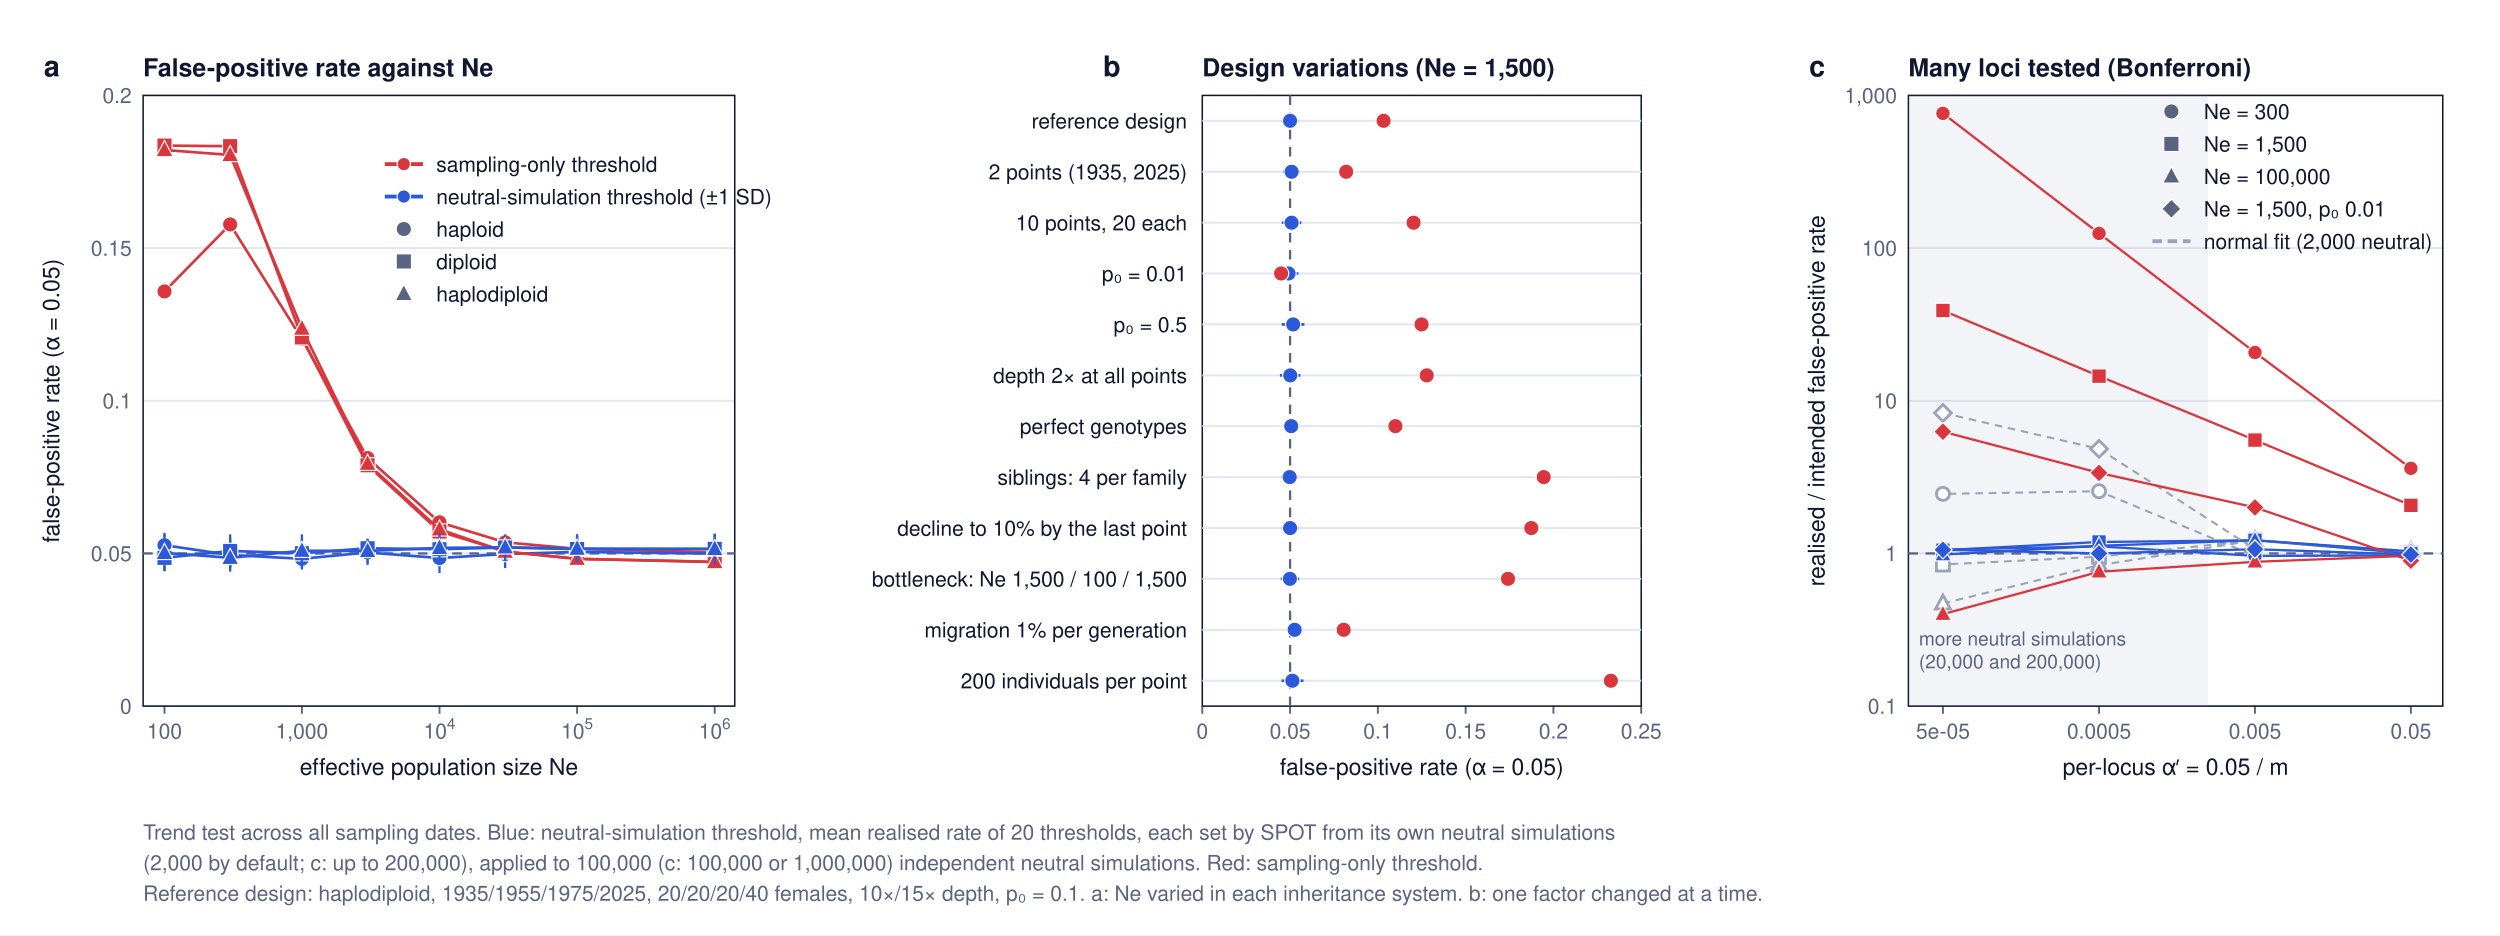
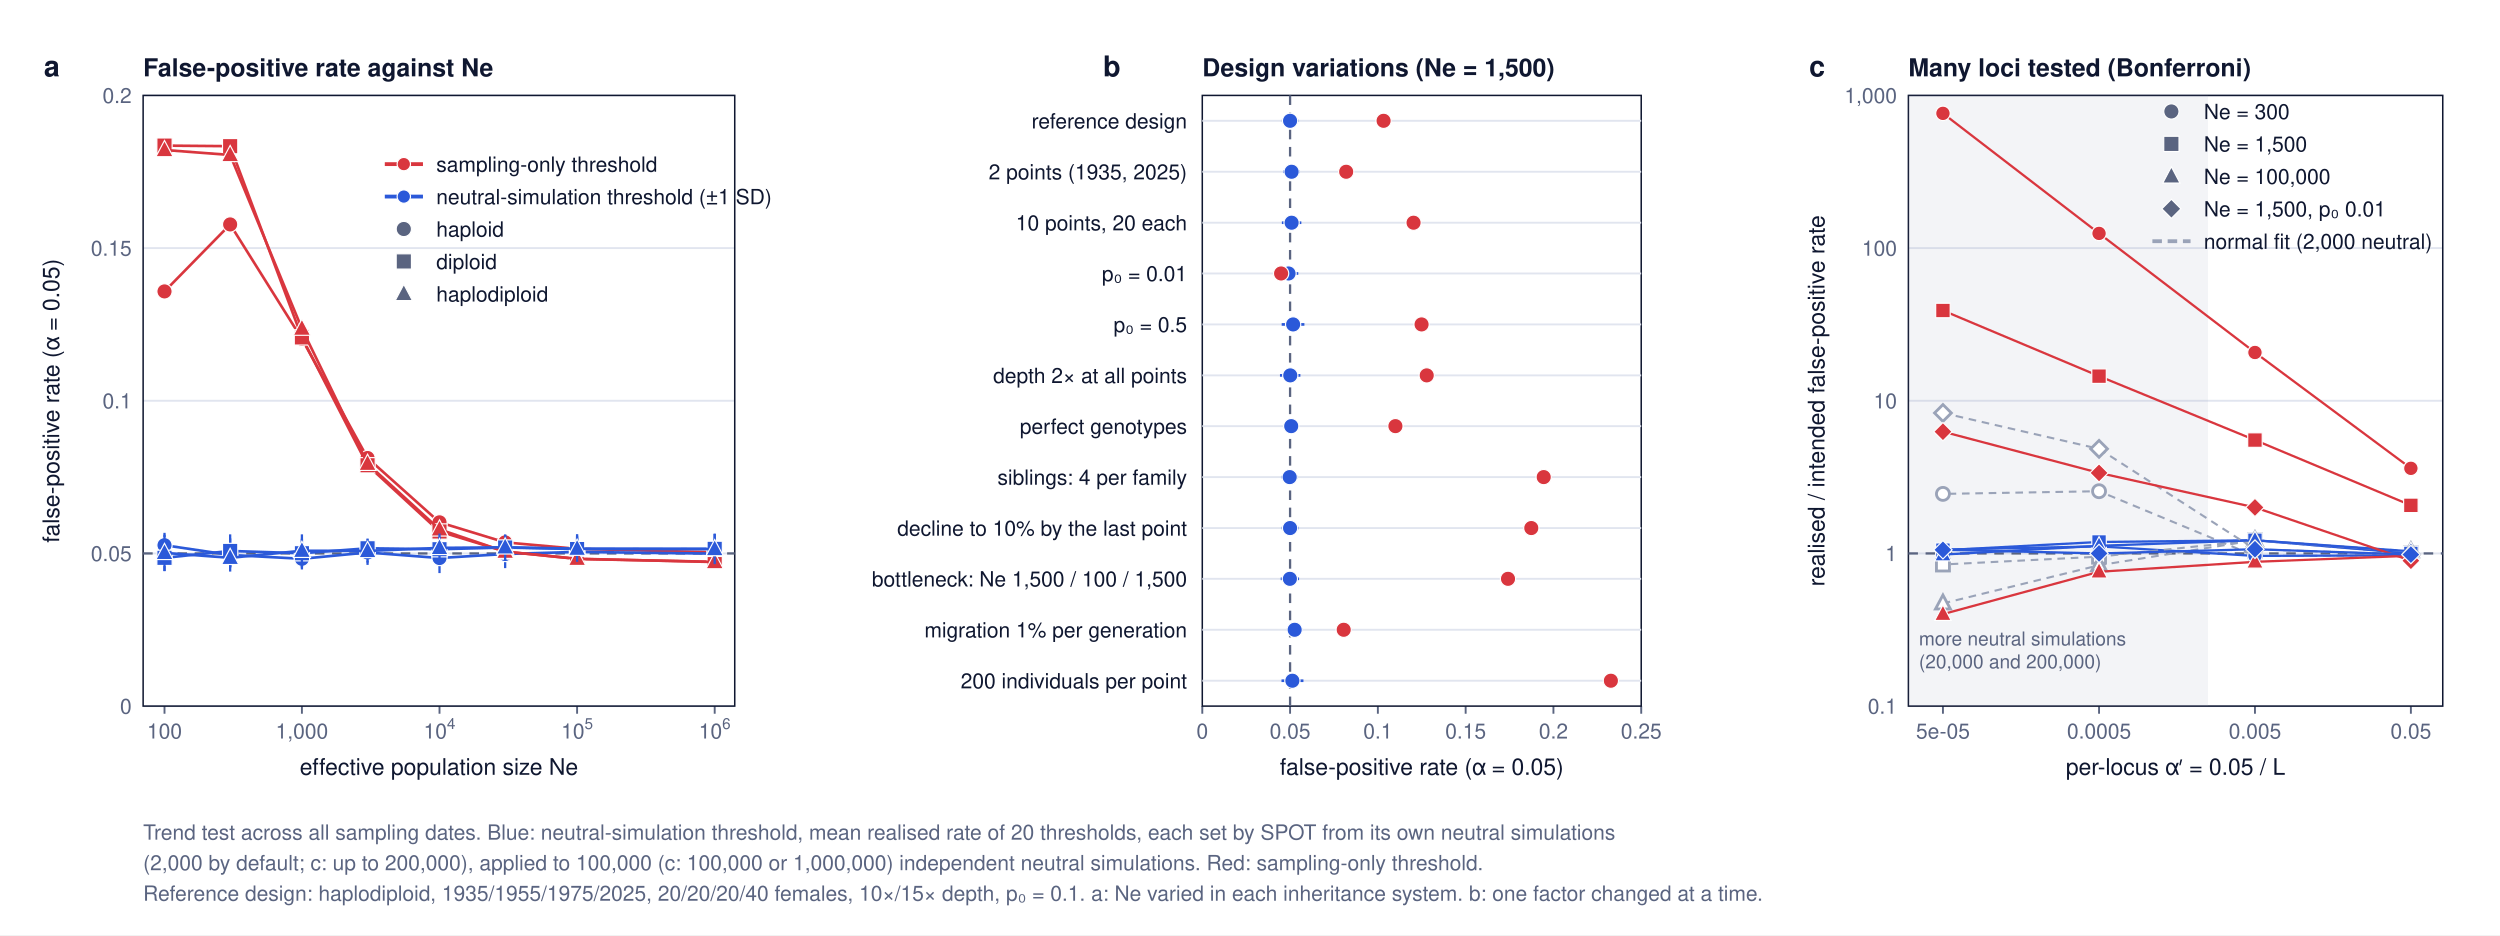
<svg xmlns="http://www.w3.org/2000/svg" width="1310" height="490" viewBox="0 0 1310 490" font-family="Helvetica,Arial,sans-serif">
  <defs>
    <g id="m0">
      <circle r="4" fill="#D9363E" stroke="#fff" stroke-width="0.6" />
    </g>
    <g id="m1">
      <circle r="4" fill="#2B59D9" stroke="#fff" stroke-width="0.6" />
    </g>
    <g id="m2">
      <rect x="-4" y="-4" width="8" height="8" fill="#D9363E" stroke="#fff" stroke-width="0.6" />
    </g>
    <g id="m3">
      <rect x="-4" y="-4" width="8" height="8" fill="#2B59D9" stroke="#fff" stroke-width="0.6" />
    </g>
    <g id="m4">
      <path d="M0 -5L4.5 3.5H-4.5Z" fill="#D9363E" stroke="#fff" stroke-width="0.6" />
    </g>
    <g id="m5">
      <path d="M0 -5L4.5 3.5H-4.5Z" fill="#2B59D9" stroke="#fff" stroke-width="0.6" />
    </g>
    <g id="m6">
      <circle r="3.5" fill="#D9363E" stroke="#fff" stroke-width="0.6" />
    </g>
    <g id="m7">
      <circle r="3.5" fill="#2B59D9" stroke="#fff" stroke-width="0.6" />
    </g>
    <g id="m8">
      <circle r="4" fill="#5A6480" stroke="#fff" stroke-width="0.6" />
    </g>
    <g id="m9">
      <rect x="-4" y="-4" width="8" height="8" fill="#5A6480" stroke="#fff" stroke-width="0.6" />
    </g>
    <g id="m10">
      <path d="M0 -5L4.5 3.5H-4.5Z" fill="#5A6480" stroke="#fff" stroke-width="0.6" />
    </g>
    <g id="m11">
      <circle r="3.4" fill="#fff" stroke="#9AA3B8" stroke-width="1.5" />
    </g>
    <g id="m12">
      <circle r="3.8" fill="#D9363E" stroke="#fff" stroke-width="0.6" />
    </g>
    <g id="m13">
      <circle r="3.8" fill="#2B59D9" stroke="#fff" stroke-width="0.6" />
    </g>
    <g id="m14">
      <rect x="-3.4" y="-3.4" width="6.8" height="6.8" fill="#fff" stroke="#9AA3B8" stroke-width="1.5" />
    </g>
    <g id="m15">
      <rect x="-3.8" y="-3.8" width="7.6" height="7.6" fill="#D9363E" stroke="#fff" stroke-width="0.6" />
    </g>
    <g id="m16">
      <rect x="-3.8" y="-3.8" width="7.6" height="7.6" fill="#2B59D9" stroke="#fff" stroke-width="0.6" />
    </g>
    <g id="m17">
      <path d="M0 -4.4L3.9 2.9H-3.9Z" fill="#fff" stroke="#9AA3B8" stroke-width="1.5" />
    </g>
    <g id="m18">
      <path d="M0 -4.8L4.3 3.3H-4.3Z" fill="#D9363E" stroke="#fff" stroke-width="0.6" />
    </g>
    <g id="m19">
      <path d="M0 -4.8L4.3 3.3H-4.3Z" fill="#2B59D9" stroke="#fff" stroke-width="0.6" />
    </g>
    <g id="m20">
      <path d="M0 -4.4L4.4 0L0 4.4L-4.4 0Z" fill="#fff" stroke="#9AA3B8" stroke-width="1.5" />
    </g>
    <g id="m21">
      <path d="M0 -4.8L4.8 0L0 4.8L-4.8 0Z" fill="#D9363E" stroke="#fff" stroke-width="0.6" />
    </g>
    <g id="m22">
      <path d="M0 -4.8L4.8 0L0 4.8L-4.8 0Z" fill="#2B59D9" stroke="#fff" stroke-width="0.6" />
    </g>
    <g id="m23">
      <path d="M0 -5L5 0L0 5L-5 0Z" fill="#5A6480" stroke="#fff" stroke-width="0.6" />
    </g>
  </defs>
  <rect width="1310" height="490" fill="#fff" />
  <text x="75.0" y="40.0" font-size="13" text-anchor="start" fill="#0F1730" font-weight="600">False-positive rate against Ne</text>
  <text x="23.0" y="40.0" font-size="15" text-anchor="start" fill="#0F1730" font-weight="700">a</text>
  <line x1="75" x2="385" y1="370.0" y2="370.0" stroke="#E1E5EF" />
  <text x="69" y="374.0" font-size="11" text-anchor="end" fill="#5A6480">0</text>
  <line x1="75" x2="385" y1="290.0" y2="290.0" stroke="#E1E5EF" />
  <text x="69" y="294.0" font-size="11" text-anchor="end" fill="#5A6480">0.05</text>
  <line x1="75" x2="385" y1="210.0" y2="210.0" stroke="#E1E5EF" />
  <text x="69" y="214.0" font-size="11" text-anchor="end" fill="#5A6480">0.1</text>
  <line x1="75" x2="385" y1="130.0" y2="130.0" stroke="#E1E5EF" />
  <text x="69" y="134.0" font-size="11" text-anchor="end" fill="#5A6480">0.15</text>
  <line x1="75" x2="385" y1="50.0" y2="50.0" stroke="#E1E5EF" />
  <text x="69" y="54.0" font-size="11" text-anchor="end" fill="#5A6480">0.2</text>
  <line x1="86.2" x2="86.2" y1="370" y2="374" stroke="#5A6480" />
  <text x="86.2" y="387" font-size="11" text-anchor="middle" fill="#5A6480">100</text>
  <line x1="158.2" x2="158.2" y1="370" y2="374" stroke="#5A6480" />
  <text x="158.2" y="387" font-size="11" text-anchor="middle" fill="#5A6480">1,000</text>
  <line x1="230.3" x2="230.3" y1="370" y2="374" stroke="#5A6480" />
  <text x="230.3" y="387" font-size="11" text-anchor="middle" fill="#5A6480">10<tspan dy="-5" font-size="8">4</tspan>
  </text>
  <line x1="302.4" x2="302.4" y1="370" y2="374" stroke="#5A6480" />
  <text x="302.4" y="387" font-size="11" text-anchor="middle" fill="#5A6480">10<tspan dy="-5" font-size="8">5</tspan>
  </text>
  <line x1="374.5" x2="374.5" y1="370" y2="374" stroke="#5A6480" />
  <text x="374.5" y="387" font-size="11" text-anchor="middle" fill="#5A6480">10<tspan dy="-5" font-size="8">6</tspan>
  </text>
  <rect x="75" y="50" width="310" height="320" fill="none" stroke="#0F1730" stroke-width=".8" />
  <text x="230.0" y="406.0" font-size="12" text-anchor="middle" fill="#0F1730">effective population size Ne</text>
  <text x="31.0" y="210.0" font-size="12" text-anchor="middle" fill="#0F1730" transform="rotate(-90 31.0 210.0)">false-positive rate (α = 0.05)</text>
  <path d="M75.0 290.0L385.0 290.0" fill="none" stroke="#5A6480" stroke-width="1.2" stroke-dasharray="5 4" stroke-opacity="1" />
  <path d="M86.2 152.7L120.6 117.6L158.2 177.6L192.6 240.0L230.3 273.7L264.7 284.2L302.4 287.6L374.5 289.4" fill="none" stroke="#D9363E" stroke-width="1.4" stroke-opacity="1" />
  <use href="#m0" x="86.2" y="152.7" />
  <use href="#m0" x="120.6" y="117.6" />
  <use href="#m0" x="158.2" y="177.6" />
  <use href="#m0" x="192.6" y="240.0" />
  <use href="#m0" x="230.3" y="273.7" />
  <use href="#m0" x="264.7" y="284.2" />
  <use href="#m0" x="302.4" y="287.6" />
  <use href="#m0" x="374.5" y="289.4" />
  <line x1="86.2" x2="86.2" y1="292.2" y2="279.2" stroke="#2B59D9" stroke-width="1.2" />
  <line x1="120.6" x2="120.6" y1="299.5" y2="282.1" stroke="#2B59D9" stroke-width="1.2" />
  <line x1="158.2" x2="158.2" y1="298.4" y2="287.1" stroke="#2B59D9" stroke-width="1.2" />
  <line x1="192.6" x2="192.6" y1="296.0" y2="283.0" stroke="#2B59D9" stroke-width="1.2" />
  <line x1="230.3" x2="230.3" y1="300.3" y2="284.5" stroke="#2B59D9" stroke-width="1.2" />
  <line x1="264.7" x2="264.7" y1="297.7" y2="282.9" stroke="#2B59D9" stroke-width="1.2" />
  <line x1="302.4" x2="302.4" y1="296.7" y2="281.7" stroke="#2B59D9" stroke-width="1.2" />
  <line x1="374.5" x2="374.5" y1="297.4" y2="282.8" stroke="#2B59D9" stroke-width="1.2" />
  <path d="M86.2 285.7L120.6 290.8L158.2 292.8L192.6 289.5L230.3 292.4L264.7 290.3L302.4 289.2L374.5 290.1" fill="none" stroke="#2B59D9" stroke-width="1.4" stroke-opacity="1" />
  <use href="#m1" x="86.2" y="285.7" />
  <use href="#m1" x="120.6" y="290.8" />
  <use href="#m1" x="158.2" y="292.8" />
  <use href="#m1" x="192.6" y="289.5" />
  <use href="#m1" x="230.3" y="292.4" />
  <use href="#m1" x="264.7" y="290.3" />
  <use href="#m1" x="302.4" y="289.2" />
  <use href="#m1" x="374.5" y="290.1" />
  <path d="M86.2 76.3L120.6 76.6L158.2 176.8L192.6 243.8L230.3 278.5L264.7 289.0L302.4 292.9L374.5 294.4" fill="none" stroke="#D9363E" stroke-width="1.4" stroke-opacity="1" />
  <use href="#m2" x="86.2" y="76.3" />
  <use href="#m2" x="120.6" y="76.6" />
  <use href="#m2" x="158.2" y="176.8" />
  <use href="#m2" x="192.6" y="243.8" />
  <use href="#m2" x="230.3" y="278.5" />
  <use href="#m2" x="264.7" y="289.0" />
  <use href="#m2" x="302.4" y="292.9" />
  <use href="#m2" x="374.5" y="294.4" />
  <line x1="86.2" x2="86.2" y1="299.3" y2="285.3" stroke="#2B59D9" stroke-width="1.2" />
  <line x1="120.6" x2="120.6" y1="297.4" y2="280.0" stroke="#2B59D9" stroke-width="1.2" />
  <line x1="158.2" x2="158.2" y1="297.4" y2="282.3" stroke="#2B59D9" stroke-width="1.2" />
  <line x1="192.6" x2="192.6" y1="292.4" y2="282.2" stroke="#2B59D9" stroke-width="1.2" />
  <line x1="230.3" x2="230.3" y1="294.9" y2="280.8" stroke="#2B59D9" stroke-width="1.2" />
  <line x1="264.7" x2="264.7" y1="293.6" y2="280.2" stroke="#2B59D9" stroke-width="1.2" />
  <line x1="302.4" x2="302.4" y1="295.4" y2="279.9" stroke="#2B59D9" stroke-width="1.2" />
  <line x1="374.5" x2="374.5" y1="295.6" y2="279.6" stroke="#2B59D9" stroke-width="1.2" />
  <path d="M86.2 292.3L120.6 288.7L158.2 289.9L192.6 287.3L230.3 287.8L264.7 286.9L302.4 287.7L374.5 287.6" fill="none" stroke="#2B59D9" stroke-width="1.4" stroke-opacity="1" />
  <use href="#m3" x="86.2" y="292.3" />
  <use href="#m3" x="120.6" y="288.7" />
  <use href="#m3" x="158.2" y="289.9" />
  <use href="#m3" x="192.6" y="287.3" />
  <use href="#m3" x="230.3" y="287.8" />
  <use href="#m3" x="264.7" y="286.9" />
  <use href="#m3" x="302.4" y="287.7" />
  <use href="#m3" x="374.5" y="287.6" />
  <path d="M86.2 78.6L120.6 81.2L158.2 172.2L192.6 243.0L230.3 277.4L264.7 289.1L302.4 292.8L374.5 294.5" fill="none" stroke="#D9363E" stroke-width="1.4" stroke-opacity="1" />
  <use href="#m4" x="86.2" y="78.6" />
  <use href="#m4" x="120.6" y="81.2" />
  <use href="#m4" x="158.2" y="172.2" />
  <use href="#m4" x="192.6" y="243.0" />
  <use href="#m4" x="230.3" y="277.4" />
  <use href="#m4" x="264.7" y="289.1" />
  <use href="#m4" x="302.4" y="292.8" />
  <use href="#m4" x="374.5" y="294.5" />
  <line x1="86.2" x2="86.2" y1="299.2" y2="280.2" stroke="#2B59D9" stroke-width="1.2" />
  <line x1="120.6" x2="120.6" y1="297.2" y2="287.4" stroke="#2B59D9" stroke-width="1.2" />
  <line x1="158.2" x2="158.2" y1="297.2" y2="280.0" stroke="#2B59D9" stroke-width="1.2" />
  <line x1="192.6" x2="192.6" y1="294.8" y2="282.7" stroke="#2B59D9" stroke-width="1.2" />
  <line x1="230.3" x2="230.3" y1="294.6" y2="279.6" stroke="#2B59D9" stroke-width="1.2" />
  <line x1="264.7" x2="264.7" y1="293.5" y2="280.1" stroke="#2B59D9" stroke-width="1.2" />
  <line x1="302.4" x2="302.4" y1="294.4" y2="280.7" stroke="#2B59D9" stroke-width="1.2" />
  <line x1="374.5" x2="374.5" y1="295.6" y2="279.8" stroke="#2B59D9" stroke-width="1.2" />
  <path d="M86.2 289.7L120.6 292.3L158.2 288.6L192.6 288.7L230.3 287.1L264.7 286.8L302.4 287.5L374.5 287.7" fill="none" stroke="#2B59D9" stroke-width="1.4" stroke-opacity="1" />
  <use href="#m5" x="86.2" y="289.7" />
  <use href="#m5" x="120.6" y="292.3" />
  <use href="#m5" x="158.2" y="288.6" />
  <use href="#m5" x="192.6" y="288.7" />
  <use href="#m5" x="230.3" y="287.1" />
  <use href="#m5" x="264.7" y="286.8" />
  <use href="#m5" x="302.4" y="287.5" />
  <use href="#m5" x="374.5" y="287.7" />
  <line x1="201.634" x2="221.634" y1="86" y2="86" stroke="#D9363E" stroke-width="2" />
  <use href="#m6" x="211.6" y="86.0" />
  <text x="228.6" y="90.0" font-size="11" text-anchor="start" fill="#0F1730">sampling-only threshold</text>
  <line x1="201.634" x2="221.634" y1="103" y2="103" stroke="#2B59D9" stroke-width="2" />
  <use href="#m7" x="211.6" y="103.0" />
  <text x="228.6" y="107.0" font-size="11" text-anchor="start" fill="#0F1730">neutral-simulation threshold (±1 SD)</text>
  <use href="#m8" x="211.6" y="120.0" />
  <text x="228.6" y="124.0" font-size="11" text-anchor="start" fill="#0F1730">haploid</text>
  <use href="#m9" x="211.6" y="137.0" />
  <text x="228.6" y="141.0" font-size="11" text-anchor="start" fill="#0F1730">diploid</text>
  <use href="#m10" x="211.6" y="154.0" />
  <text x="228.6" y="158.0" font-size="11" text-anchor="start" fill="#0F1730">haplodiploid</text>
  <text x="630.0" y="40.0" font-size="13" text-anchor="start" fill="#0F1730" font-weight="600">Design variations (Ne = 1,500)</text>
  <text x="578.0" y="40.0" font-size="15" text-anchor="start" fill="#0F1730" font-weight="700">b</text>
  <line x1="630.0" x2="630.0" y1="370" y2="374" stroke="#5A6480" />
  <text x="630.0" y="387" font-size="11" text-anchor="middle" fill="#5A6480">0</text>
  <line x1="676.0" x2="676.0" y1="370" y2="374" stroke="#5A6480" />
  <text x="676.0" y="387" font-size="11" text-anchor="middle" fill="#5A6480">0.05</text>
  <line x1="722.0" x2="722.0" y1="370" y2="374" stroke="#5A6480" />
  <text x="722.0" y="387" font-size="11" text-anchor="middle" fill="#5A6480">0.1</text>
  <line x1="768.0" x2="768.0" y1="370" y2="374" stroke="#5A6480" />
  <text x="768.0" y="387" font-size="11" text-anchor="middle" fill="#5A6480">0.15</text>
  <line x1="814.0" x2="814.0" y1="370" y2="374" stroke="#5A6480" />
  <text x="814.0" y="387" font-size="11" text-anchor="middle" fill="#5A6480">0.2</text>
  <line x1="860.0" x2="860.0" y1="370" y2="374" stroke="#5A6480" />
  <text x="860.0" y="387" font-size="11" text-anchor="middle" fill="#5A6480">0.25</text>
  <rect x="630" y="50" width="230" height="320" fill="none" stroke="#0F1730" stroke-width=".8" />
  <text x="745.0" y="406.0" font-size="12" text-anchor="middle" fill="#0F1730">false-positive rate (α = 0.05)</text>
  <path d="M676.0 370.0L676.0 50.0" fill="none" stroke="#5A6480" stroke-width="1.2" stroke-dasharray="5 4" stroke-opacity="1" />
  <line x1="630" x2="860" y1="63.3" y2="63.3" stroke="#E1E5EF" />
  <text x="622.0" y="67.3" font-size="11" text-anchor="end" fill="#0F1730">reference design</text>
  <line x1="671.7" x2="680.3" y1="63.3" y2="63.3" stroke="#2B59D9" stroke-width="1.4" />
  <use href="#m1" x="676.0" y="63.3" />
  <use href="#m0" x="725.0" y="63.3" />
  <line x1="630" x2="860" y1="90.0" y2="90.0" stroke="#E1E5EF" />
  <text x="622.0" y="94.0" font-size="11" text-anchor="end" fill="#0F1730">2 points (1935, 2025)</text>
  <line x1="672.3" x2="681.2" y1="90.0" y2="90.0" stroke="#2B59D9" stroke-width="1.4" />
  <use href="#m1" x="676.8" y="90.0" />
  <use href="#m0" x="705.4" y="90.0" />
  <line x1="630" x2="860" y1="116.7" y2="116.7" stroke="#E1E5EF" />
  <text x="622.0" y="120.7" font-size="11" text-anchor="end" fill="#0F1730">10 points, 20 each</text>
  <line x1="671.7" x2="681.9" y1="116.7" y2="116.7" stroke="#2B59D9" stroke-width="1.4" />
  <use href="#m1" x="676.8" y="116.7" />
  <use href="#m0" x="740.7" y="116.7" />
  <line x1="630" x2="860" y1="143.3" y2="143.3" stroke="#E1E5EF" />
  <text x="622.0" y="147.3" font-size="11" text-anchor="end" fill="#0F1730">p₀ = 0.01</text>
  <line x1="670.2" x2="680.3" y1="143.3" y2="143.3" stroke="#2B59D9" stroke-width="1.4" />
  <use href="#m1" x="675.2" y="143.3" />
  <use href="#m0" x="671.3" y="143.3" />
  <line x1="630" x2="860" y1="170.0" y2="170.0" stroke="#E1E5EF" />
  <text x="622.0" y="174.0" font-size="11" text-anchor="end" fill="#0F1730">p₀ = 0.5</text>
  <line x1="671.6" x2="683.5" y1="170.0" y2="170.0" stroke="#2B59D9" stroke-width="1.4" />
  <use href="#m1" x="677.6" y="170.0" />
  <use href="#m0" x="744.9" y="170.0" />
  <line x1="630" x2="860" y1="196.7" y2="196.7" stroke="#E1E5EF" />
  <text x="622.0" y="200.7" font-size="11" text-anchor="end" fill="#0F1730">depth 2× at all points</text>
  <line x1="670.7" x2="681.4" y1="196.7" y2="196.7" stroke="#2B59D9" stroke-width="1.4" />
  <use href="#m1" x="676.1" y="196.7" />
  <use href="#m0" x="747.6" y="196.7" />
  <line x1="630" x2="860" y1="223.3" y2="223.3" stroke="#E1E5EF" />
  <text x="622.0" y="227.3" font-size="11" text-anchor="end" fill="#0F1730">perfect genotypes</text>
  <line x1="673.0" x2="680.2" y1="223.3" y2="223.3" stroke="#2B59D9" stroke-width="1.4" />
  <use href="#m1" x="676.6" y="223.3" />
  <use href="#m0" x="731.2" y="223.3" />
  <line x1="630" x2="860" y1="250.0" y2="250.0" stroke="#E1E5EF" />
  <text x="622.0" y="254.0" font-size="11" text-anchor="end" fill="#0F1730">siblings: 4 per family</text>
  <line x1="671.5" x2="680.1" y1="250.0" y2="250.0" stroke="#2B59D9" stroke-width="1.4" />
  <use href="#m1" x="675.8" y="250.0" />
  <use href="#m0" x="808.9" y="250.0" />
  <line x1="630" x2="860" y1="276.7" y2="276.7" stroke="#E1E5EF" />
  <text x="622.0" y="280.7" font-size="11" text-anchor="end" fill="#0F1730">decline to 10% by the last point</text>
  <line x1="671.6" x2="680.4" y1="276.7" y2="276.7" stroke="#2B59D9" stroke-width="1.4" />
  <use href="#m1" x="676.0" y="276.7" />
  <use href="#m0" x="802.4" y="276.7" />
  <line x1="630" x2="860" y1="303.3" y2="303.3" stroke="#E1E5EF" />
  <text x="622.0" y="307.3" font-size="11" text-anchor="end" fill="#0F1730">bottleneck: Ne 1,500 / 100 / 1,500</text>
  <line x1="671.1" x2="680.7" y1="303.3" y2="303.3" stroke="#2B59D9" stroke-width="1.4" />
  <use href="#m1" x="675.9" y="303.3" />
  <use href="#m0" x="790.2" y="303.3" />
  <line x1="630" x2="860" y1="330.0" y2="330.0" stroke="#E1E5EF" />
  <text x="622.0" y="334.0" font-size="11" text-anchor="end" fill="#0F1730">migration 1% per generation</text>
  <line x1="674.3" x2="682.4" y1="330.0" y2="330.0" stroke="#2B59D9" stroke-width="1.4" />
  <use href="#m1" x="678.4" y="330.0" />
  <use href="#m0" x="704.1" y="330.0" />
  <line x1="630" x2="860" y1="356.7" y2="356.7" stroke="#E1E5EF" />
  <text x="622.0" y="360.7" font-size="11" text-anchor="end" fill="#0F1730">200 individuals per point</text>
  <line x1="671.5" x2="683.0" y1="356.7" y2="356.7" stroke="#2B59D9" stroke-width="1.4" />
  <use href="#m1" x="677.2" y="356.7" />
  <use href="#m0" x="844.1" y="356.7" />
  <text x="1000.0" y="40.0" font-size="13" text-anchor="start" fill="#0F1730" font-weight="600">Many loci tested (Bonferroni)</text>
  <text x="948.0" y="40.0" font-size="15" text-anchor="start" fill="#0F1730" font-weight="700">c</text>
  <line x1="1000" x2="1280" y1="370.0" y2="370.0" stroke="#E1E5EF" />
  <text x="994" y="374.0" font-size="11" text-anchor="end" fill="#5A6480">0.1</text>
  <line x1="1000" x2="1280" y1="290.0" y2="290.0" stroke="#E1E5EF" />
  <text x="994" y="294.0" font-size="11" text-anchor="end" fill="#5A6480">1</text>
  <line x1="1000" x2="1280" y1="210.0" y2="210.0" stroke="#E1E5EF" />
  <text x="994" y="214.0" font-size="11" text-anchor="end" fill="#5A6480">10</text>
  <line x1="1000" x2="1280" y1="130.0" y2="130.0" stroke="#E1E5EF" />
  <text x="994" y="134.0" font-size="11" text-anchor="end" fill="#5A6480">100</text>
  <line x1="1000" x2="1280" y1="50.0" y2="50.0" stroke="#E1E5EF" />
  <text x="994" y="54.0" font-size="11" text-anchor="end" fill="#5A6480">1,000</text>
  <line x1="1018.1" x2="1018.1" y1="370" y2="374" stroke="#5A6480" />
  <text x="1018.1" y="387" font-size="11" text-anchor="middle" fill="#5A6480">5e-05</text>
  <line x1="1099.9" x2="1099.9" y1="370" y2="374" stroke="#5A6480" />
  <text x="1099.9" y="387" font-size="11" text-anchor="middle" fill="#5A6480">0.0005</text>
  <line x1="1181.6" x2="1181.6" y1="370" y2="374" stroke="#5A6480" />
  <text x="1181.6" y="387" font-size="11" text-anchor="middle" fill="#5A6480">0.005</text>
  <line x1="1263.3" x2="1263.3" y1="370" y2="374" stroke="#5A6480" />
  <text x="1263.3" y="387" font-size="11" text-anchor="middle" fill="#5A6480">0.05</text>
  <rect x="1000" y="50" width="280" height="320" fill="none" stroke="#0F1730" stroke-width=".8" />
-   <text x="1140.0" y="406.0" font-size="12" text-anchor="middle" fill="#0F1730">per-locus α′ = 0.05 / m</text>
+   <text x="1140.0" y="406.0" font-size="12" text-anchor="middle" fill="#0F1730">per-locus α′ = 0.05 / L</text>
  <text x="956.0" y="210.0" font-size="12" text-anchor="middle" fill="#0F1730" transform="rotate(-90 956.0 210.0)">realised / intended false-positive rate</text>
  <rect x="1000.0" y="50" width="157.0" height="320" fill="#9AA3B8" fill-opacity=".12" />
  <text x="1005.5" y="338.2" font-size="10" text-anchor="start" fill="#5A6480">more neutral simulations</text>
  <text x="1005.5" y="350.2" font-size="10" text-anchor="start" fill="#5A6480">(20,000 and 200,000)</text>
  <path d="M1000.0 290.0L1280.0 290.0" fill="none" stroke="#5A6480" stroke-width="1.2" stroke-dasharray="5 4" stroke-opacity="1" />
  <path d="M1263.3 291.0L1181.6 291.3L1099.9 257.4L1018.1 258.8" fill="none" stroke="#9AA3B8" stroke-width="1.1" stroke-dasharray="4 3" stroke-opacity="1" />
  <use href="#m11" x="1263.3" y="291.0" />
  <use href="#m11" x="1181.6" y="291.3" />
  <use href="#m11" x="1099.9" y="257.4" />
  <use href="#m11" x="1018.1" y="258.8" />
  <path d="M1263.3 245.4L1181.6 184.7L1099.9 122.3L1018.1 59.4" fill="none" stroke="#D9363E" stroke-width="1.2" stroke-opacity="1" />
  <use href="#m12" x="1263.3" y="245.4" />
  <use href="#m12" x="1181.6" y="184.7" />
  <use href="#m12" x="1099.9" y="122.3" />
  <use href="#m12" x="1018.1" y="59.4" />
  <path d="M1263.3 291.0L1181.6 291.3L1099.9 286.3L1018.1 288.0" fill="none" stroke="#2B59D9" stroke-width="1.2" stroke-opacity="1" />
  <use href="#m13" x="1263.3" y="291.0" />
  <use href="#m13" x="1181.6" y="291.3" />
  <use href="#m13" x="1099.9" y="286.3" />
  <use href="#m13" x="1018.1" y="288.0" />
  <path d="M1263.3 290.0L1181.6 283.1L1099.9 291.7L1018.1 295.8" fill="none" stroke="#9AA3B8" stroke-width="1.1" stroke-dasharray="4 3" stroke-opacity="1" />
  <use href="#m14" x="1263.3" y="290.0" />
  <use href="#m14" x="1181.6" y="283.1" />
  <use href="#m14" x="1099.9" y="291.7" />
  <use href="#m14" x="1018.1" y="295.8" />
  <path d="M1263.3 264.8L1181.6 230.6L1099.9 197.1L1018.1 162.7" fill="none" stroke="#D9363E" stroke-width="1.2" stroke-opacity="1" />
  <use href="#m15" x="1263.3" y="264.8" />
  <use href="#m15" x="1181.6" y="230.6" />
  <use href="#m15" x="1099.9" y="197.1" />
  <use href="#m15" x="1018.1" y="162.7" />
  <path d="M1263.3 290.0L1181.6 283.1L1099.9 284.0L1018.1 288.3" fill="none" stroke="#2B59D9" stroke-width="1.2" stroke-opacity="1" />
  <use href="#m16" x="1263.3" y="290.0" />
  <use href="#m16" x="1181.6" y="283.1" />
  <use href="#m16" x="1099.9" y="284.0" />
  <use href="#m16" x="1018.1" y="288.3" />
  <path d="M1263.3 288.9L1181.6 283.1L1099.9 296.2L1018.1 316.2" fill="none" stroke="#9AA3B8" stroke-width="1.1" stroke-dasharray="4 3" stroke-opacity="1" />
  <use href="#m17" x="1263.3" y="288.9" />
  <use href="#m17" x="1181.6" y="283.1" />
  <use href="#m17" x="1099.9" y="296.2" />
  <use href="#m17" x="1018.1" y="316.2" />
  <path d="M1263.3 291.2L1181.6 294.4L1099.9 299.6L1018.1 321.8" fill="none" stroke="#D9363E" stroke-width="1.2" stroke-opacity="1" />
  <use href="#m18" x="1263.3" y="291.2" />
  <use href="#m18" x="1181.6" y="294.4" />
  <use href="#m18" x="1099.9" y="299.6" />
  <use href="#m18" x="1018.1" y="321.8" />
  <path d="M1263.3 288.9L1181.6 283.1L1099.9 286.0L1018.1 290.6" fill="none" stroke="#2B59D9" stroke-width="1.2" stroke-opacity="1" />
  <use href="#m19" x="1263.3" y="288.9" />
  <use href="#m19" x="1181.6" y="283.1" />
  <use href="#m19" x="1099.9" y="286.0" />
  <use href="#m19" x="1018.1" y="290.6" />
  <path d="M1263.3 290.6L1181.6 287.8L1099.9 235.2L1018.1 216.4" fill="none" stroke="#9AA3B8" stroke-width="1.1" stroke-dasharray="4 3" stroke-opacity="1" />
  <use href="#m20" x="1263.3" y="290.6" />
  <use href="#m20" x="1181.6" y="287.8" />
  <use href="#m20" x="1099.9" y="235.2" />
  <use href="#m20" x="1018.1" y="216.4" />
  <path d="M1263.3 293.8L1181.6 265.9L1099.9 247.8L1018.1 226.2" fill="none" stroke="#D9363E" stroke-width="1.2" stroke-opacity="1" />
  <use href="#m21" x="1263.3" y="293.8" />
  <use href="#m21" x="1181.6" y="265.9" />
  <use href="#m21" x="1099.9" y="247.8" />
  <use href="#m21" x="1018.1" y="226.2" />
  <path d="M1263.3 290.6L1181.6 287.8L1099.9 290.0L1018.1 288.1" fill="none" stroke="#2B59D9" stroke-width="1.2" stroke-opacity="1" />
  <use href="#m22" x="1263.3" y="290.6" />
  <use href="#m22" x="1181.6" y="287.8" />
  <use href="#m22" x="1099.9" y="290.0" />
  <use href="#m22" x="1018.1" y="288.1" />
  <use href="#m8" x="1137.8" y="58.4" />
  <text x="1154.8" y="62.4" font-size="11" text-anchor="start" fill="#0F1730">Ne = 300</text>
  <use href="#m9" x="1137.8" y="75.4" />
  <text x="1154.8" y="79.4" font-size="11" text-anchor="start" fill="#0F1730">Ne = 1,500</text>
  <use href="#m10" x="1137.8" y="92.4" />
  <text x="1154.8" y="96.4" font-size="11" text-anchor="start" fill="#0F1730">Ne = 100,000</text>
  <use href="#m23" x="1137.8" y="109.4" />
  <text x="1154.8" y="113.4" font-size="11" text-anchor="start" fill="#0F1730">Ne = 1,500, p₀ 0.01</text>
  <line x1="1127.846" x2="1147.846" y1="126.392" y2="126.392" stroke="#9AA3B8" stroke-width="2" stroke-dasharray="5 3" />
  <text x="1154.8" y="130.4" font-size="11" text-anchor="start" fill="#0F1730">normal fit (2,000 neutral)</text>
  <text x="75.0" y="440.0" font-size="11" text-anchor="start" fill="#5A6480">Trend test across all sampling dates. Blue: neutral-simulation threshold, mean realised rate of 20 thresholds, each set by SPOT from its own neutral simulations</text>
  <text x="75.0" y="456.0" font-size="11" text-anchor="start" fill="#5A6480">(2,000 by default; c: up to 200,000), applied to 100,000 (c: 100,000 or 1,000,000) independent neutral simulations. Red: sampling-only threshold.</text>
  <text x="75.0" y="472.0" font-size="11" text-anchor="start" fill="#5A6480">Reference design: haplodiploid, 1935/1955/1975/2025, 20/20/20/40 females, 10×/15× depth, p₀ = 0.1. a: Ne varied in each inheritance system. b: one factor changed at a time.</text>
</svg>
